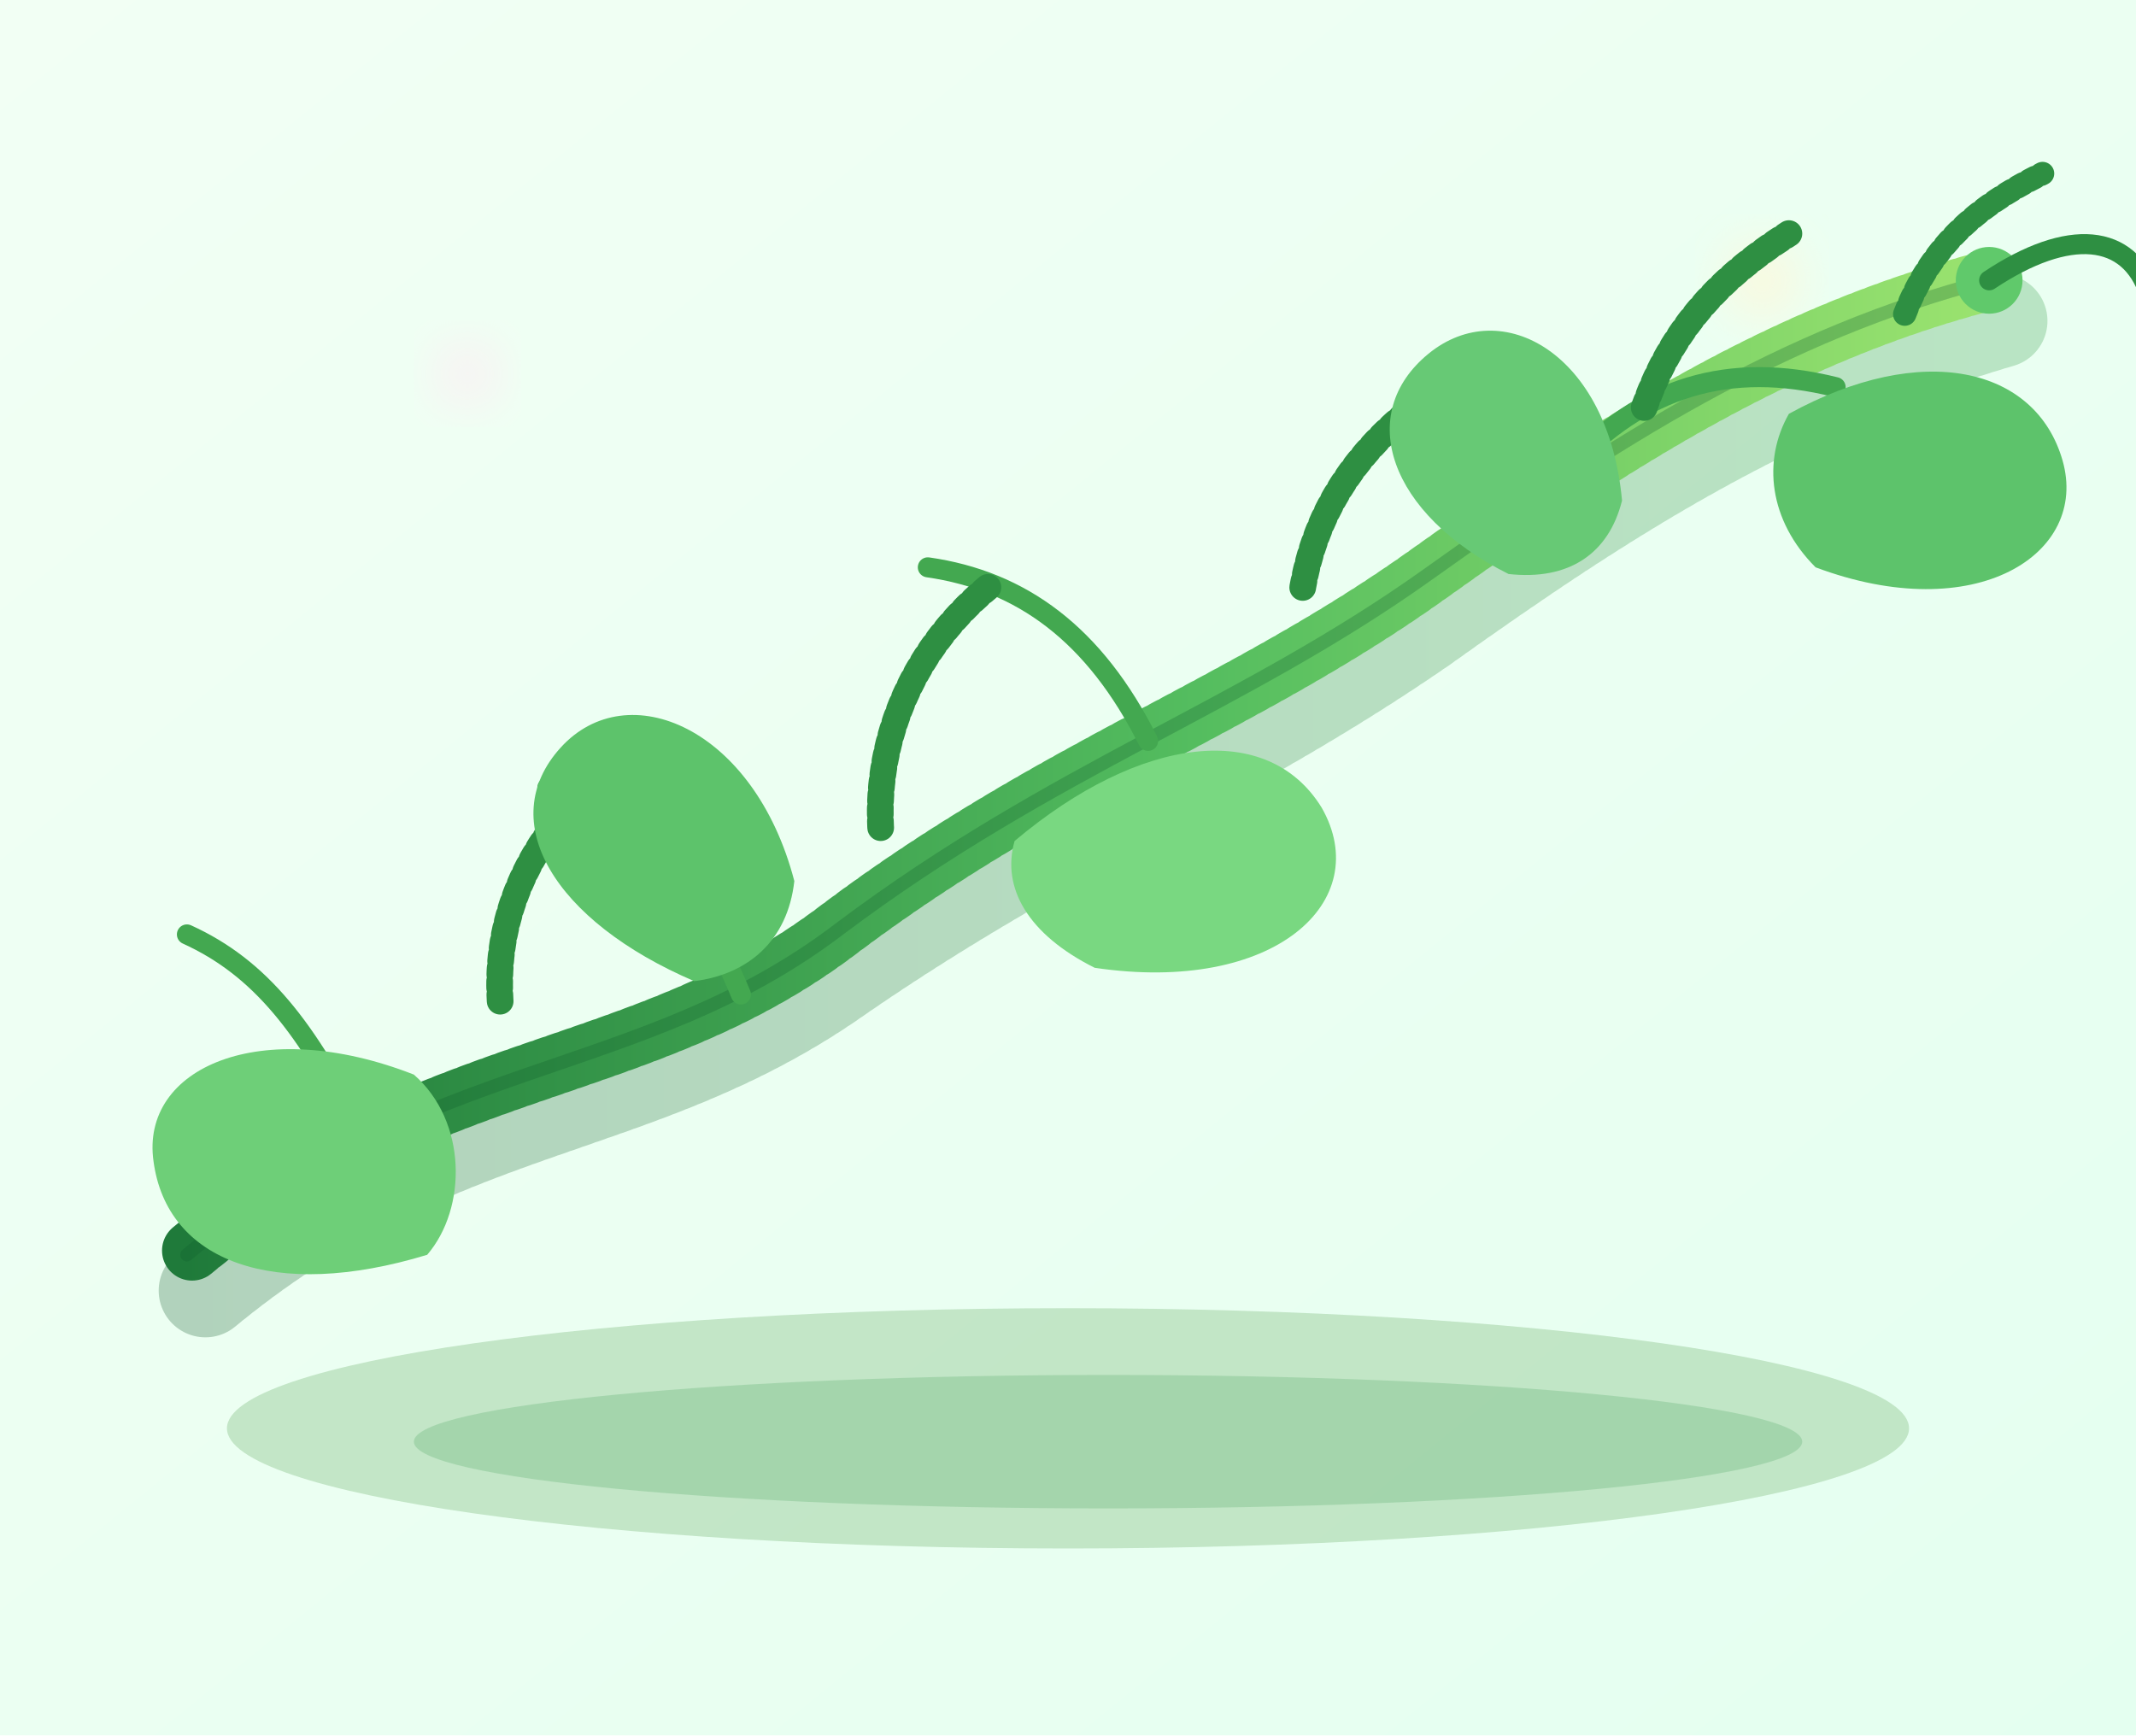
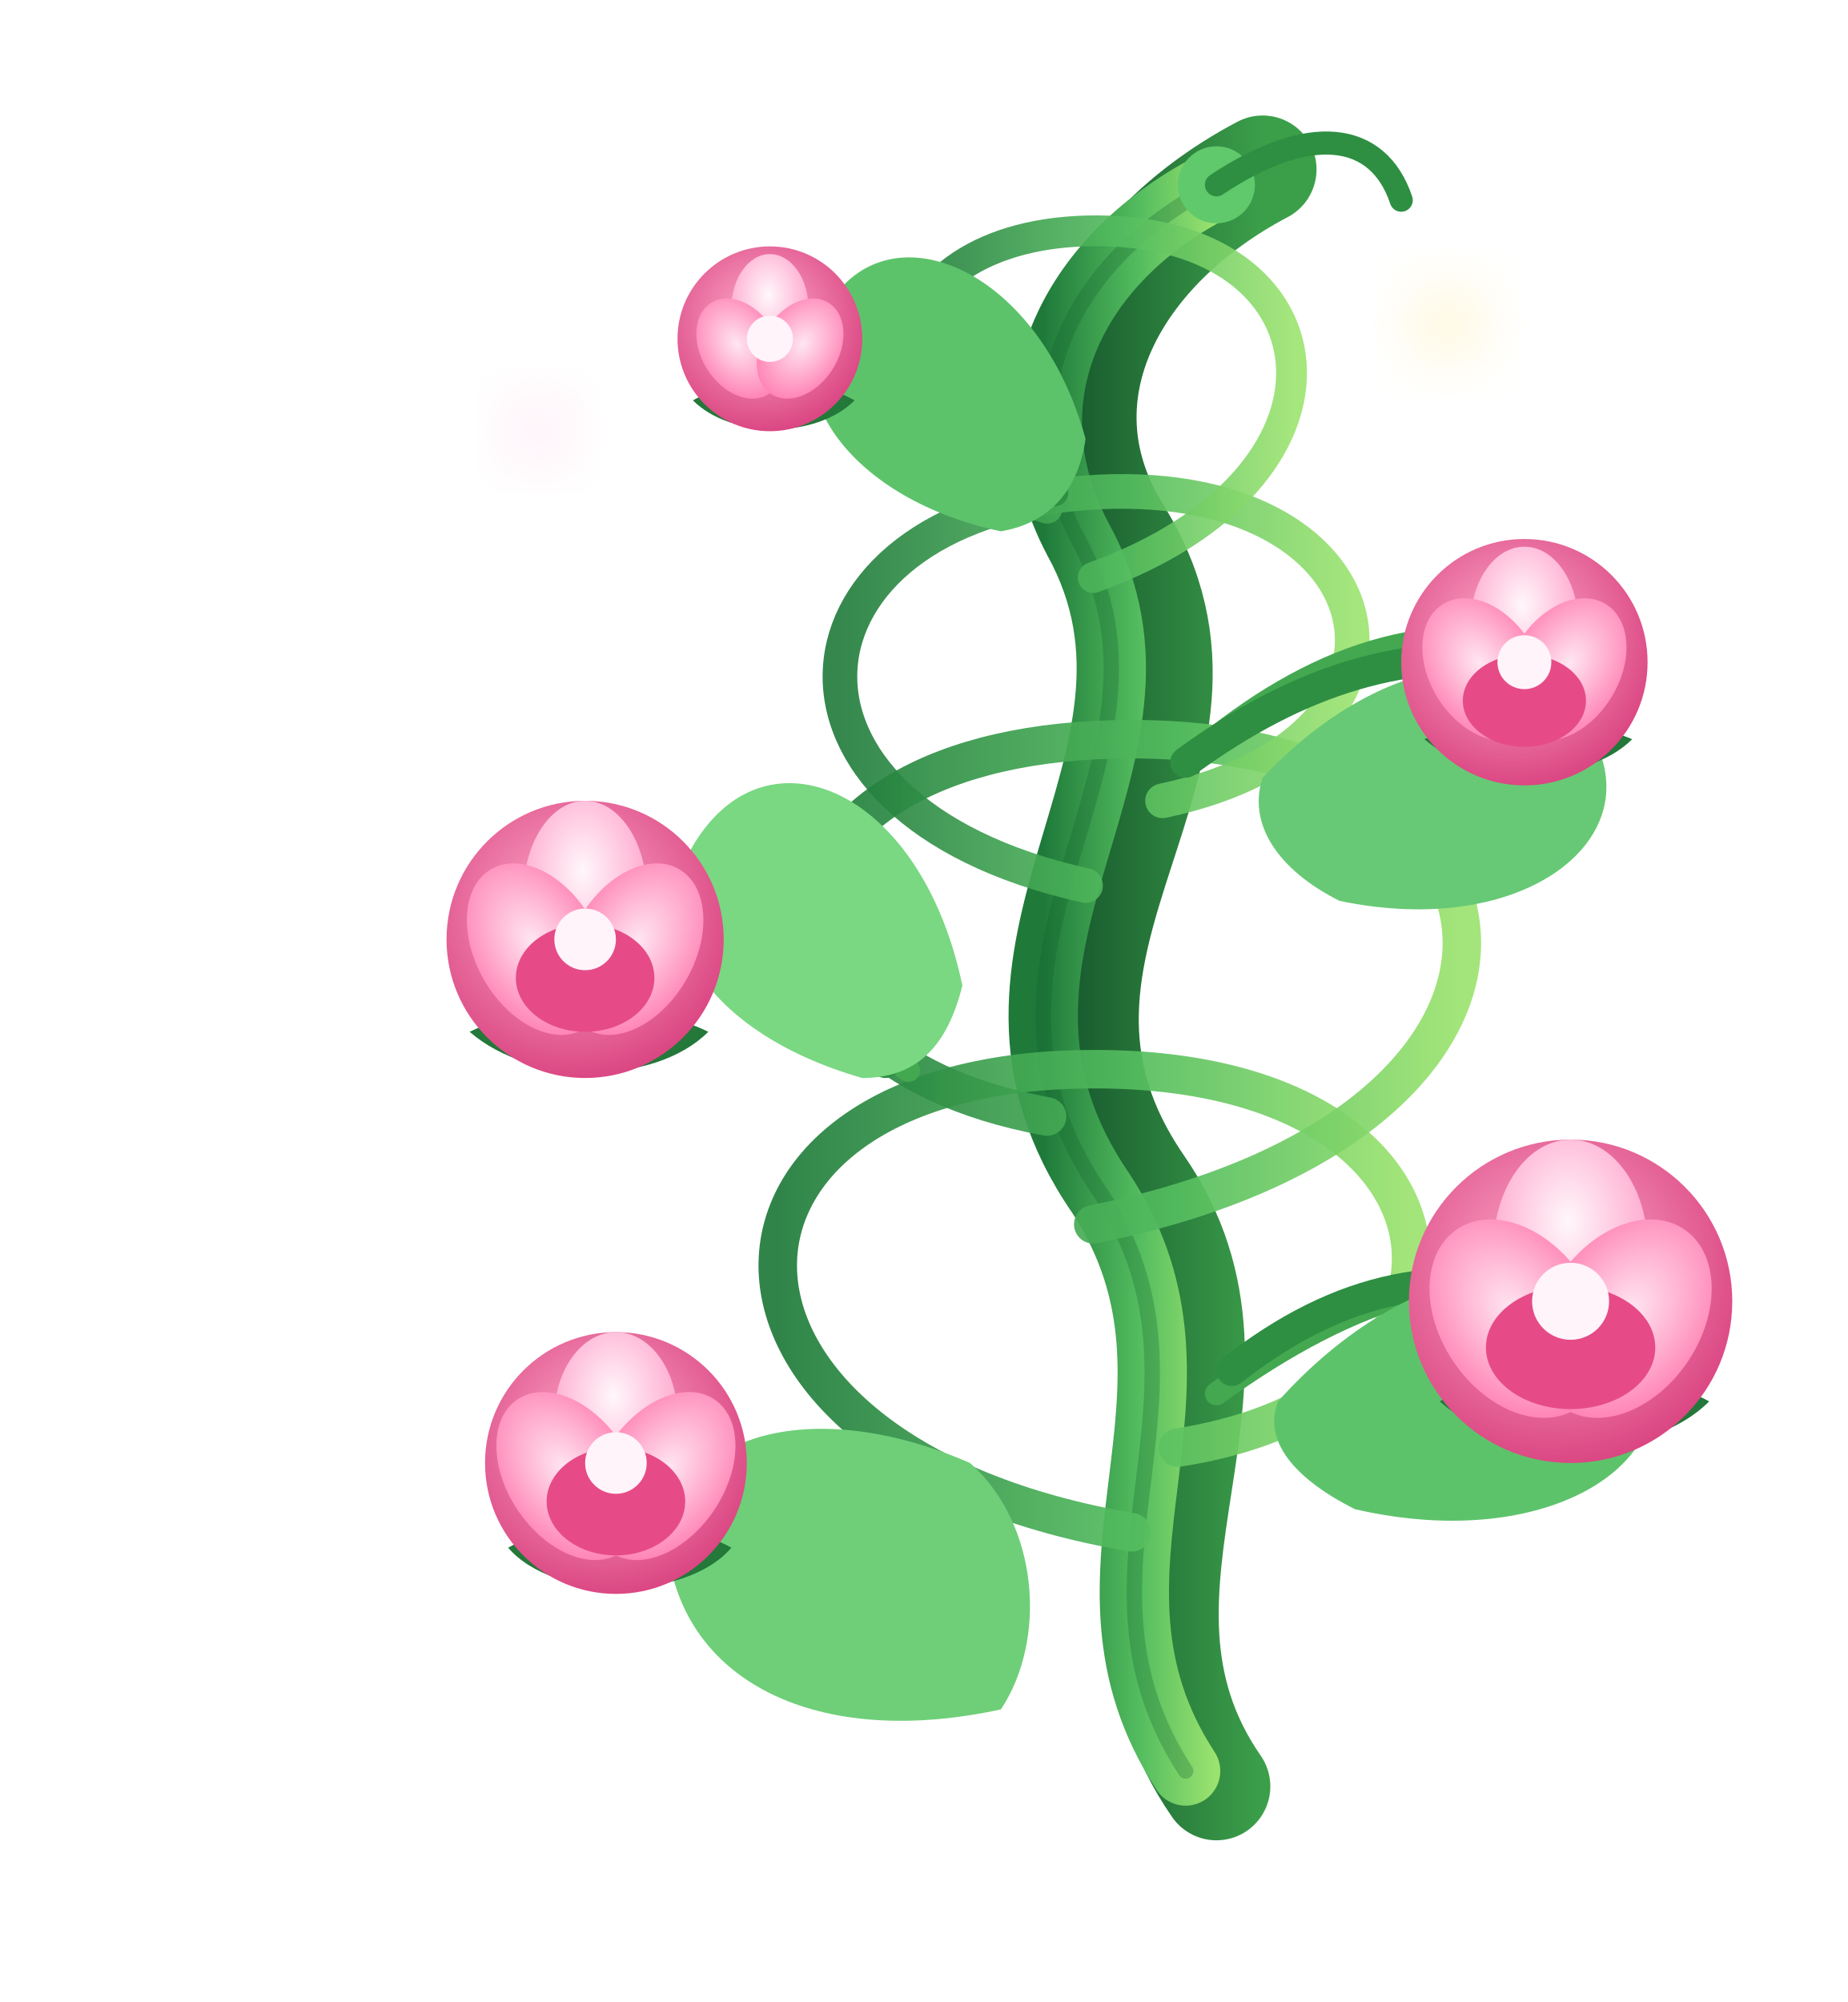
- <svg xmlns="http://www.w3.org/2000/svg" viewBox="0 0 320 260" role="img" aria-labelledby="evTitle evDesc">
+ <svg xmlns="http://www.w3.org/2000/svg" viewBox="0 0 240 260" role="img" aria-labelledby="evTitle evDesc">
  <defs>
-     <linearGradient id="evBg" x1="0" y1="0" x2="1" y2="1">
-       <stop offset="0%" stop-color="#f2fff4" />
-       <stop offset="100%" stop-color="#e4fff0" />
-     </linearGradient>
    <linearGradient id="evVineMain" x1="0" y1="0" x2="1" y2="0">
      <stop offset="0%" stop-color="#1f7a3a" />
      <stop offset="56%" stop-color="#54bd5f" />
      <stop offset="100%" stop-color="#9be36f" />
    </linearGradient>
    <linearGradient id="evVineShadow" x1="0" y1="0" x2="1" y2="0">
      <stop offset="0%" stop-color="#1a5f30" />
      <stop offset="100%" stop-color="#3b9f4a" />
    </linearGradient>
    <radialGradient id="evRoseOuter" cx="45%" cy="40%" r="65%">
      <stop offset="0%" stop-color="#ffafcd" />
      <stop offset="100%" stop-color="#d83f7d" />
    </radialGradient>
    <radialGradient id="evRoseInner" cx="50%" cy="45%" r="60%">
      <stop offset="0%" stop-color="#ffe6f1" />
      <stop offset="100%" stop-color="#ff7cb0" />
    </radialGradient>
    <radialGradient id="evRoseHighlight" cx="48%" cy="38%" r="64%">
      <stop offset="0%" stop-color="#fff7fb" />
      <stop offset="100%" stop-color="#ff9cc6" />
    </radialGradient>
    <filter id="evSoftGlow" x="-50%" y="-50%" width="200%" height="200%">
      <feGaussianBlur stdDeviation="4" />
    </filter>
  </defs>
  <style>
-     .ev-vine {
-       transform-origin: 158px 152px;
-       animation: evSway 6.2s ease-in-out infinite;
-     }
- 
-     .ev-runner,
-     .ev-shadow {
-       stroke-dasharray: 1;
-       stroke-dashoffset: 1;
-       animation: evGrow 4.8s ease-out infinite;
-     }
- 
-     .ev-runner {
-       animation-delay: 0s;
-     }
- 
-     .ev-shadow {
-       animation-delay: 0.08s;
-     }
- 
-     .ev-leaf {
-       transform-box: fill-box;
-       transform-origin: center;
-       animation: evLeafFlutter 4.6s ease-in-out infinite;
-     }
- 
-     .ev-leaf.alt {
-       animation-delay: -1.6s;
-     }
- 
-     .ev-flower-stem {
-       stroke-dasharray: 1;
-       stroke-dashoffset: 1;
-       animation: evGrow 4.8s ease-out infinite;
-     }
- 
-     .ev-rose {
-       transform-box: fill-box;
-       transform-origin: center;
-       opacity: 0;
-       animation: evRoseBloom 4.8s ease-out infinite;
-     }
- 
-     .ev-rose.one,
-     .ev-stem-one {
-       animation-delay: 0.5s;
-     }
- 
-     .ev-rose.two,
-     .ev-stem-two {
-       animation-delay: 0.95s;
-     }
- 
-     .ev-rose.three,
-     .ev-stem-three {
-       animation-delay: 1.35s;
-     }
- 
-     .ev-rose.four,
-     .ev-stem-four {
-       animation-delay: 1.8s;
-     }
- 
-     .ev-rose.five,
-     .ev-stem-five {
-       animation-delay: 2.15s;
-     }
- 
-     .ev-tip {
-       animation: evTip 2.4s ease-in-out infinite;
-     }
- 
-     .ev-spark {
-       animation: evSparkleLift 2.9s ease-in-out infinite;
-     }
- 
-     .ev-spark.alt {
-       animation-delay: -1.3s;
-     }
- 
-     @keyframes evGrow {
-       0% {
-         stroke-dashoffset: 1;
-         opacity: 0.55;
-       }
-       42%,
-       100% {
-         stroke-dashoffset: 0;
-         opacity: 1;
-       }
-     }
- 
-     @keyframes evSway {
-       0%,
-       100% {
-         transform: rotate(-1.6deg) translateY(0);
-       }
-       50% {
-         transform: rotate(1.6deg) translateY(-2px);
-       }
-     }
- 
-     @keyframes evLeafFlutter {
-       0%,
-       100% {
-         transform: rotate(-5deg) scale(0.97);
-       }
-       50% {
-         transform: rotate(5deg) scale(1.06);
-       }
-     }
- 
-     @keyframes evRoseBloom {
-       0%, 24% {
-         opacity: 0;
-         transform: scale(0.24) rotate(-9deg);
-       }
-       42% {
-         opacity: 1;
-         transform: scale(1.14) rotate(3deg);
-       }
-       62%, 100% {
-         opacity: 1;
-         transform: scale(1) rotate(0deg);
-       }
-     }
- 
-     @keyframes evTip {
-       0%,
-       100% {
-         transform: translate(0, 0) scale(0.92);
-       }
-       50% {
-         transform: translate(7px, -4px) scale(1.08);
-       }
-     }
- 
-     @keyframes evSparkleLift {
-       0%,
-       100% {
-         opacity: 0.3;
-         transform: translateY(0);
-       }
-       50% {
-         opacity: 0.9;
-         transform: translateY(-8px);
-       }
-     }
-   </style>
-   <rect width="320" height="260" fill="url(#evBg)" />
-   <ellipse cx="160" cy="214" rx="126" ry="18" fill="#a8d5aa" opacity="0.6" />
-   <ellipse cx="166" cy="216" rx="104" ry="10" fill="#7abf89" opacity="0.42" />
+ 		.ev-vine { transform-origin: 154px 232px; animation: evSway 6.2s ease-in-out infinite; }
+ 		.ev-runner, .ev-shadow, .ev-flower-stem { stroke-dashoffset: 0; opacity: 1; }
+ 		.ev-curl { transform-origin: center; animation: evCurlBreathe 5.2s ease-in-out infinite; }
+ 		.ev-curl.alt { animation-delay: -2.1s; }
+ 		.ev-leaf { transform-box: fill-box; transform-origin: center; animation: evLeafFlutter 4.6s ease-in-out infinite; }
+ 		.ev-leaf.alt { animation-delay: -1.6s; }
+ 		.ev-rose { transform-box: fill-box; transform-origin: center; opacity: 1; animation: evRoseSway 4.8s ease-in-out infinite; }
+ 		.ev-rose.one, .ev-stem-one { animation-delay: 0.5s; }
+ 		.ev-rose.two, .ev-stem-two { animation-delay: 0.95s; }
+ 		.ev-rose.three, .ev-stem-three { animation-delay: 1.35s; }
+ 		.ev-rose.four, .ev-stem-four { animation-delay: 1.8s; }
+ 		.ev-rose.five, .ev-stem-five { animation-delay: 2.15s; }
+ 		.ev-tip { animation: evTip 2.4s ease-in-out infinite; }
+ 		.ev-spark { animation: evSparkleLift 2.9s ease-in-out infinite; }
+ 		.ev-spark.alt { animation-delay: -1.3s; }
+ 		@keyframes evSway { 0%, 100% { transform: rotate(-1.6deg) translateY(0); } 50% { transform: rotate(1.6deg) translateY(-2px); } }
+ 		@keyframes evLeafFlutter { 0%, 100% { transform: rotate(-5deg) scale(0.97); } 50% { transform: rotate(5deg) scale(1.06); } }
+ 		@keyframes evRoseSway { 0%, 100% { transform: scale(0.98) rotate(-4deg); } 50% { transform: scale(1.04) rotate(4deg); } }
+ 		@keyframes evCurlBreathe { 0%, 100% { transform: scale(0.98) rotate(-1deg); } 50% { transform: scale(1.03) rotate(1.4deg); } }
+ 		@keyframes evTip { 0%, 100% { transform: translate(0, 0) scale(0.92); } 50% { transform: translate(7px, -4px) scale(1.08); } }
+ 		@keyframes evSparkleLift { 0%, 100% { opacity: 0.3; transform: translateY(0); } 50% { opacity: 0.9; transform: translateY(-8px); } }
+ 	</style>
  <g class="ev-spark">
    <circle cx="70" cy="56" r="4" fill="#ffe8f3" filter="url(#evSoftGlow)" />
  </g>
  <g class="ev-spark alt">
-     <circle cx="264" cy="42" r="5" fill="#fff7d8" filter="url(#evSoftGlow)" />
+     <circle cx="188" cy="42" r="5" fill="#fff7d8" filter="url(#evSoftGlow)" />
  </g>
  <g class="ev-vine">
-     <path class="ev-shadow" pathLength="1" d="M30 194 C66 164, 95 168, 126 146 C158 124, 184 114, 213 94 C241 74, 266 58, 300 48" fill="none" stroke="url(#evVineShadow)" stroke-width="14" stroke-linecap="round" opacity="0.28" />
-     <path class="ev-runner" pathLength="1" d="M28 188 C64 158, 96 162, 126 139 C158 115, 186 106, 214 86 C242 66, 267 50, 298 42" fill="none" stroke="url(#evVineMain)" stroke-width="9" stroke-linecap="round" />
-     <path d="M28 188 C64 158, 96 162, 126 139 C158 115, 186 106, 214 86 C242 66, 267 50, 298 42" fill="none" stroke="#0f5f2b" stroke-width="2" stroke-linecap="round" opacity="0.28" />
-     <path d="M54 170 C46 154, 39 145, 28 140" fill="none" stroke="#43a850" stroke-width="3" stroke-linecap="round" />
-     <path d="M111 149 C104 132, 95 123, 82 118" fill="none" stroke="#43a850" stroke-width="3" stroke-linecap="round" />
-     <path d="M172 111 C164 95, 153 87, 139 85" fill="none" stroke="#43a850" stroke-width="3" stroke-linecap="round" />
-     <path d="M235 70 C246 58, 259 54, 275 58" fill="none" stroke="#43a850" stroke-width="3" stroke-linecap="round" />
-     <path class="ev-flower-stem ev-stem-one" pathLength="1" d="M75 151 C74 139, 78 128, 88 118" fill="none" stroke="#2e8f42" stroke-width="4" stroke-linecap="round" />
-     <path class="ev-flower-stem ev-stem-two" pathLength="1" d="M132 125 C131 112, 136 98, 148 88" fill="none" stroke="#2e8f42" stroke-width="4" stroke-linecap="round" />
-     <path class="ev-flower-stem ev-stem-three" pathLength="1" d="M195 89 C197 76, 204 66, 216 58" fill="none" stroke="#2e8f42" stroke-width="4" stroke-linecap="round" />
-     <path class="ev-flower-stem ev-stem-four" pathLength="1" d="M246 62 C250 50, 257 42, 268 35" fill="none" stroke="#2e8f42" stroke-width="4" stroke-linecap="round" />
-     <path class="ev-flower-stem ev-stem-five" pathLength="1" d="M285 48 C289 37, 296 31, 306 26" fill="none" stroke="#2e8f42" stroke-width="3.5" stroke-linecap="round" />
-     <path class="ev-leaf" d="M64 188 C41 195, 25 189, 23 174 C21 160, 39 152, 62 161 C70 168, 70 181, 64 188 Z" fill="#6ecf78" />
-     <path class="ev-leaf alt" d="M104 147 C83 138, 74 123, 84 112 C94 101, 113 109, 119 132 C118 141, 112 146, 104 147 Z" fill="#5dc36b" />
-     <path class="ev-leaf" d="M152 126 C171 110, 190 108, 198 121 C206 135, 191 149, 164 145 C154 140, 150 133, 152 126 Z" fill="#79d881" />
-     <path class="ev-leaf alt" d="M226 86 C208 77, 203 62, 214 53 C225 44, 241 53, 243 75 C241 83, 235 87, 226 86 Z" fill="#67c975" />
-     <path class="ev-leaf" d="M268 62 C288 51, 305 55, 309 69 C313 83, 296 94, 272 85 C265 78, 264 69, 268 62 Z" fill="#5dc36b" />
-     <g transform="translate(88 118)">
+     <path class="ev-shadow" pathLength="1" d="M158 232 C140 206, 166 180, 148 154 C126 122, 164 99, 145 69 C134 51, 145 32, 164 22" fill="none" stroke="url(#evVineShadow)" stroke-width="14" stroke-linecap="round" opacity="0.28" />
+     <path class="ev-runner" pathLength="1" d="M154 230 C137 204, 160 181, 143 155 C121 123, 156 99, 140 70 C130 51, 140 33, 158 24" fill="none" stroke="url(#evVineMain)" stroke-width="9" stroke-linecap="round" />
+     <path d="M154 230 C137 204, 160 181, 143 155 C121 123, 156 99, 140 70 C130 51, 140 33, 158 24" fill="none" stroke="#0f5f2b" stroke-width="2" stroke-linecap="round" opacity="0.28" />
+     <path class="ev-curl" d="M147 199 C88 189, 87 142, 137 139 C193 136, 198 181, 153 188" fill="none" stroke="url(#evVineMain)" stroke-width="5" stroke-linecap="round" opacity="0.92" />
+     <path class="ev-curl alt" d="M142 159 C207 146, 203 96, 147 96 C95 96, 92 137, 136 145" fill="none" stroke="url(#evVineMain)" stroke-width="5" stroke-linecap="round" opacity="0.92" />
+     <path class="ev-curl" d="M141 115 C96 105, 101 67, 141 64 C181 61, 189 96, 151 104" fill="none" stroke="url(#evVineMain)" stroke-width="4.5" stroke-linecap="round" opacity="0.9" />
+     <path class="ev-curl alt" d="M142 75 C178 62, 174 31, 144 30 C113 29, 108 57, 136 66" fill="none" stroke="url(#evVineMain)" stroke-width="4" stroke-linecap="round" opacity="0.9" />
+     <path d="M124 211 C110 196, 98 190, 80 190" fill="none" stroke="#43a850" stroke-width="3" stroke-linecap="round" />
+     <path d="M158 181 C176 168, 192 163, 210 168" fill="none" stroke="#43a850" stroke-width="3" stroke-linecap="round" />
+     <path d="M118 139 C101 128, 90 119, 72 120" fill="none" stroke="#43a850" stroke-width="3" stroke-linecap="round" />
+     <path d="M154 99 C169 86, 184 80, 202 84" fill="none" stroke="#43a850" stroke-width="3" stroke-linecap="round" />
+     <path d="M136 65 C121 54, 112 45, 96 43" fill="none" stroke="#43a850" stroke-width="3" stroke-linecap="round" />
+     <path class="ev-flower-stem ev-stem-one" pathLength="1" d="M116 204 C105 194, 95 190, 80 190" fill="none" stroke="#2e8f42" stroke-width="4" stroke-linecap="round" />
+     <path class="ev-flower-stem ev-stem-two" pathLength="1" d="M160 178 C174 167, 188 164, 204 169" fill="none" stroke="#2e8f42" stroke-width="4" stroke-linecap="round" />
+     <path class="ev-flower-stem ev-stem-three" pathLength="1" d="M115 138 C103 129, 91 122, 76 122" fill="none" stroke="#2e8f42" stroke-width="4" stroke-linecap="round" />
+     <path class="ev-flower-stem ev-stem-four" pathLength="1" d="M154 99 C169 88, 183 84, 198 86" fill="none" stroke="#2e8f42" stroke-width="4" stroke-linecap="round" />
+     <path class="ev-flower-stem ev-stem-five" pathLength="1" d="M137 64 C126 54, 114 47, 100 44" fill="none" stroke="#2e8f42" stroke-width="3.5" stroke-linecap="round" />
+     <path class="ev-leaf" d="M130 222 C107 227, 90 219, 87 203 C85 188, 103 180, 126 190 C135 198, 136 213, 130 222 Z" fill="#6ecf78" />
+     <path class="ev-leaf alt" d="M166 182 C183 163, 205 160, 213 174 C221 189, 202 202, 176 196 C168 192, 164 187, 166 182 Z" fill="#5dc36b" />
+     <path class="ev-leaf" d="M112 140 C91 134, 82 119, 92 107 C102 95, 120 104, 125 128 C123 136, 119 140, 112 140 Z" fill="#79d881" />
+     <path class="ev-leaf alt" d="M164 101 C180 84, 200 82, 207 96 C214 109, 198 122, 174 117 C166 113, 162 107, 164 101 Z" fill="#67c975" />
+     <path class="ev-leaf" d="M130 69 C111 65, 100 51, 108 39 C116 27, 135 35, 141 57 C140 64, 136 68, 130 69 Z" fill="#5dc36b" />
+     <g transform="translate(80 190)">
      <g class="ev-rose one">
        <path d="M-14 11 C-8 18, 9 18, 15 11 C8 7, -7 7, -14 11 Z" fill="#23783a" />
        <circle r="17" fill="url(#evRoseOuter)" />
        <ellipse cx="0" cy="-6" rx="8" ry="11" fill="url(#evRoseHighlight)" />
        <ellipse cx="-6" cy="-2" rx="8" ry="12" fill="url(#evRoseInner)" transform="rotate(-34)" />
        <ellipse cx="6" cy="-2" rx="8" ry="12" fill="url(#evRoseInner)" transform="rotate(34)" />
        <ellipse cx="0" cy="5" rx="9" ry="7" fill="#e64b88" />
        <circle r="4" fill="#fff4fa" />
      </g>
    </g>
-     <g transform="translate(148 88)">
+     <g transform="translate(204 169)">
      <g class="ev-rose two">
        <path d="M-17 13 C-8 21, 10 21, 18 13 C9 8, -8 8, -17 13 Z" fill="#23783a" />
        <circle r="21" fill="url(#evRoseOuter)" />
        <ellipse cx="0" cy="-7" rx="10" ry="14" fill="url(#evRoseHighlight)" />
        <ellipse cx="-7" cy="-2" rx="10" ry="14" fill="url(#evRoseInner)" transform="rotate(-34)" />
        <ellipse cx="7" cy="-2" rx="10" ry="14" fill="url(#evRoseInner)" transform="rotate(34)" />
        <ellipse cx="0" cy="6" rx="11" ry="8" fill="#e64b88" />
        <circle r="5" fill="#fff4fa" />
      </g>
    </g>
-     <g transform="translate(216 58)">
+     <g transform="translate(76 122)">
      <g class="ev-rose three">
        <path d="M-15 12 C-7 19, 9 19, 16 12 C8 8, -7 8, -15 12 Z" fill="#23783a" />
        <circle r="18" fill="url(#evRoseOuter)" />
        <ellipse cx="0" cy="-6" rx="8" ry="12" fill="url(#evRoseHighlight)" />
        <ellipse cx="-6" cy="-2" rx="8" ry="12" fill="url(#evRoseInner)" transform="rotate(-30)" />
        <ellipse cx="6" cy="-2" rx="8" ry="12" fill="url(#evRoseInner)" transform="rotate(30)" />
        <ellipse cx="0" cy="5" rx="9" ry="7" fill="#e64b88" />
        <circle r="4" fill="#fff4fa" />
      </g>
    </g>
-     <g transform="translate(268 35)">
+     <g transform="translate(198 86)">
      <g class="ev-rose four">
        <path d="M-13 10 C-6 16, 8 16, 14 10 C7 7, -6 7, -13 10 Z" fill="#23783a" />
        <circle r="16" fill="url(#evRoseOuter)" />
        <ellipse cx="0" cy="-5" rx="7" ry="10" fill="url(#evRoseHighlight)" />
        <ellipse cx="-5" cy="-2" rx="7" ry="10" fill="url(#evRoseInner)" transform="rotate(-32)" />
        <ellipse cx="5" cy="-2" rx="7" ry="10" fill="url(#evRoseInner)" transform="rotate(32)" />
        <ellipse cx="0" cy="5" rx="8" ry="6" fill="#e64b88" />
        <circle r="3.5" fill="#fff4fa" />
      </g>
    </g>
-     <g transform="translate(306 26)">
+     <g transform="translate(100 44)">
      <g class="ev-rose five">
        <path d="M-10 8 C-5 13, 6 13, 11 8 C6 5, -5 5, -10 8 Z" fill="#23783a" />
        <circle r="12" fill="url(#evRoseOuter)" />
        <ellipse cx="0" cy="-4" rx="5" ry="7" fill="url(#evRoseHighlight)" />
        <ellipse cx="-4" cy="-1" rx="5" ry="7" fill="url(#evRoseInner)" transform="rotate(-32)" />
        <ellipse cx="4" cy="-1" rx="5" ry="7" fill="url(#evRoseInner)" transform="rotate(32)" />
        <circle r="3" fill="#fff4fa" />
      </g>
    </g>
-     <g transform="translate(298 42)">
+     <g transform="translate(158 24)">
      <g class="ev-tip">
        <circle r="5" fill="#60c96b" />
        <path d="M0 0 C12 -8, 21 -7, 24 2" fill="none" stroke="#2e8f42" stroke-width="3" stroke-linecap="round" />
      </g>
    </g>
  </g>
</svg>
